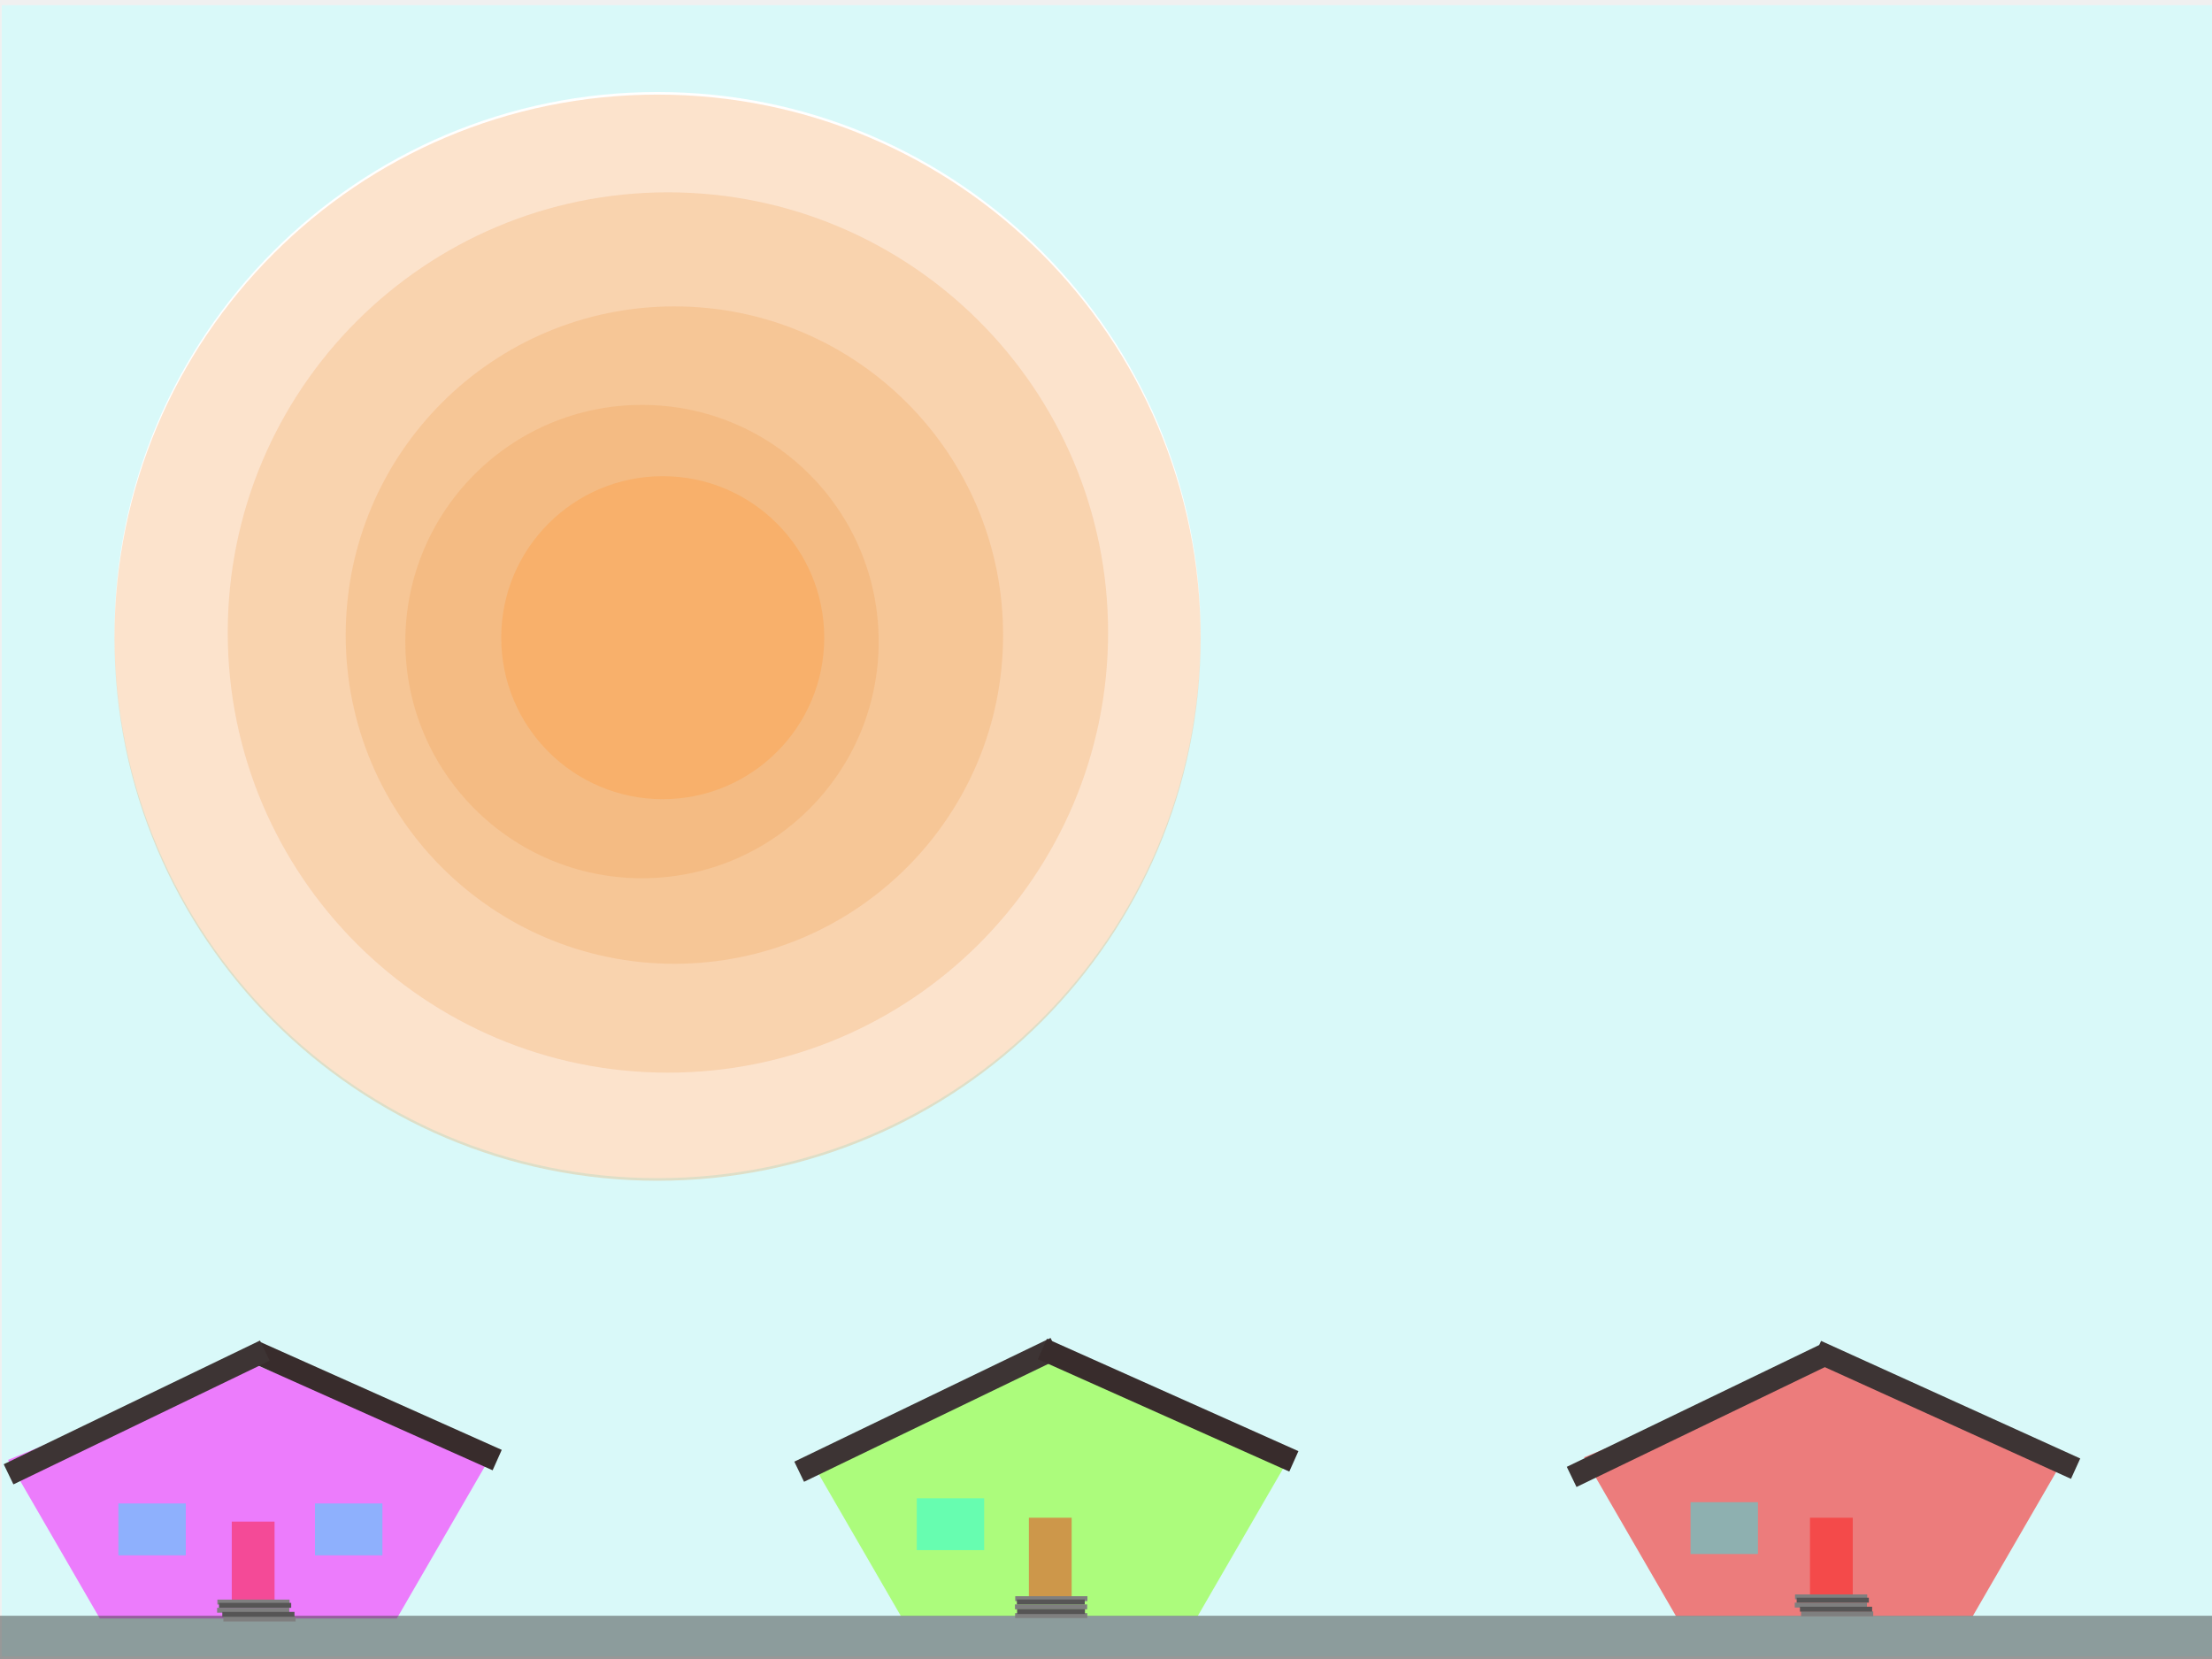
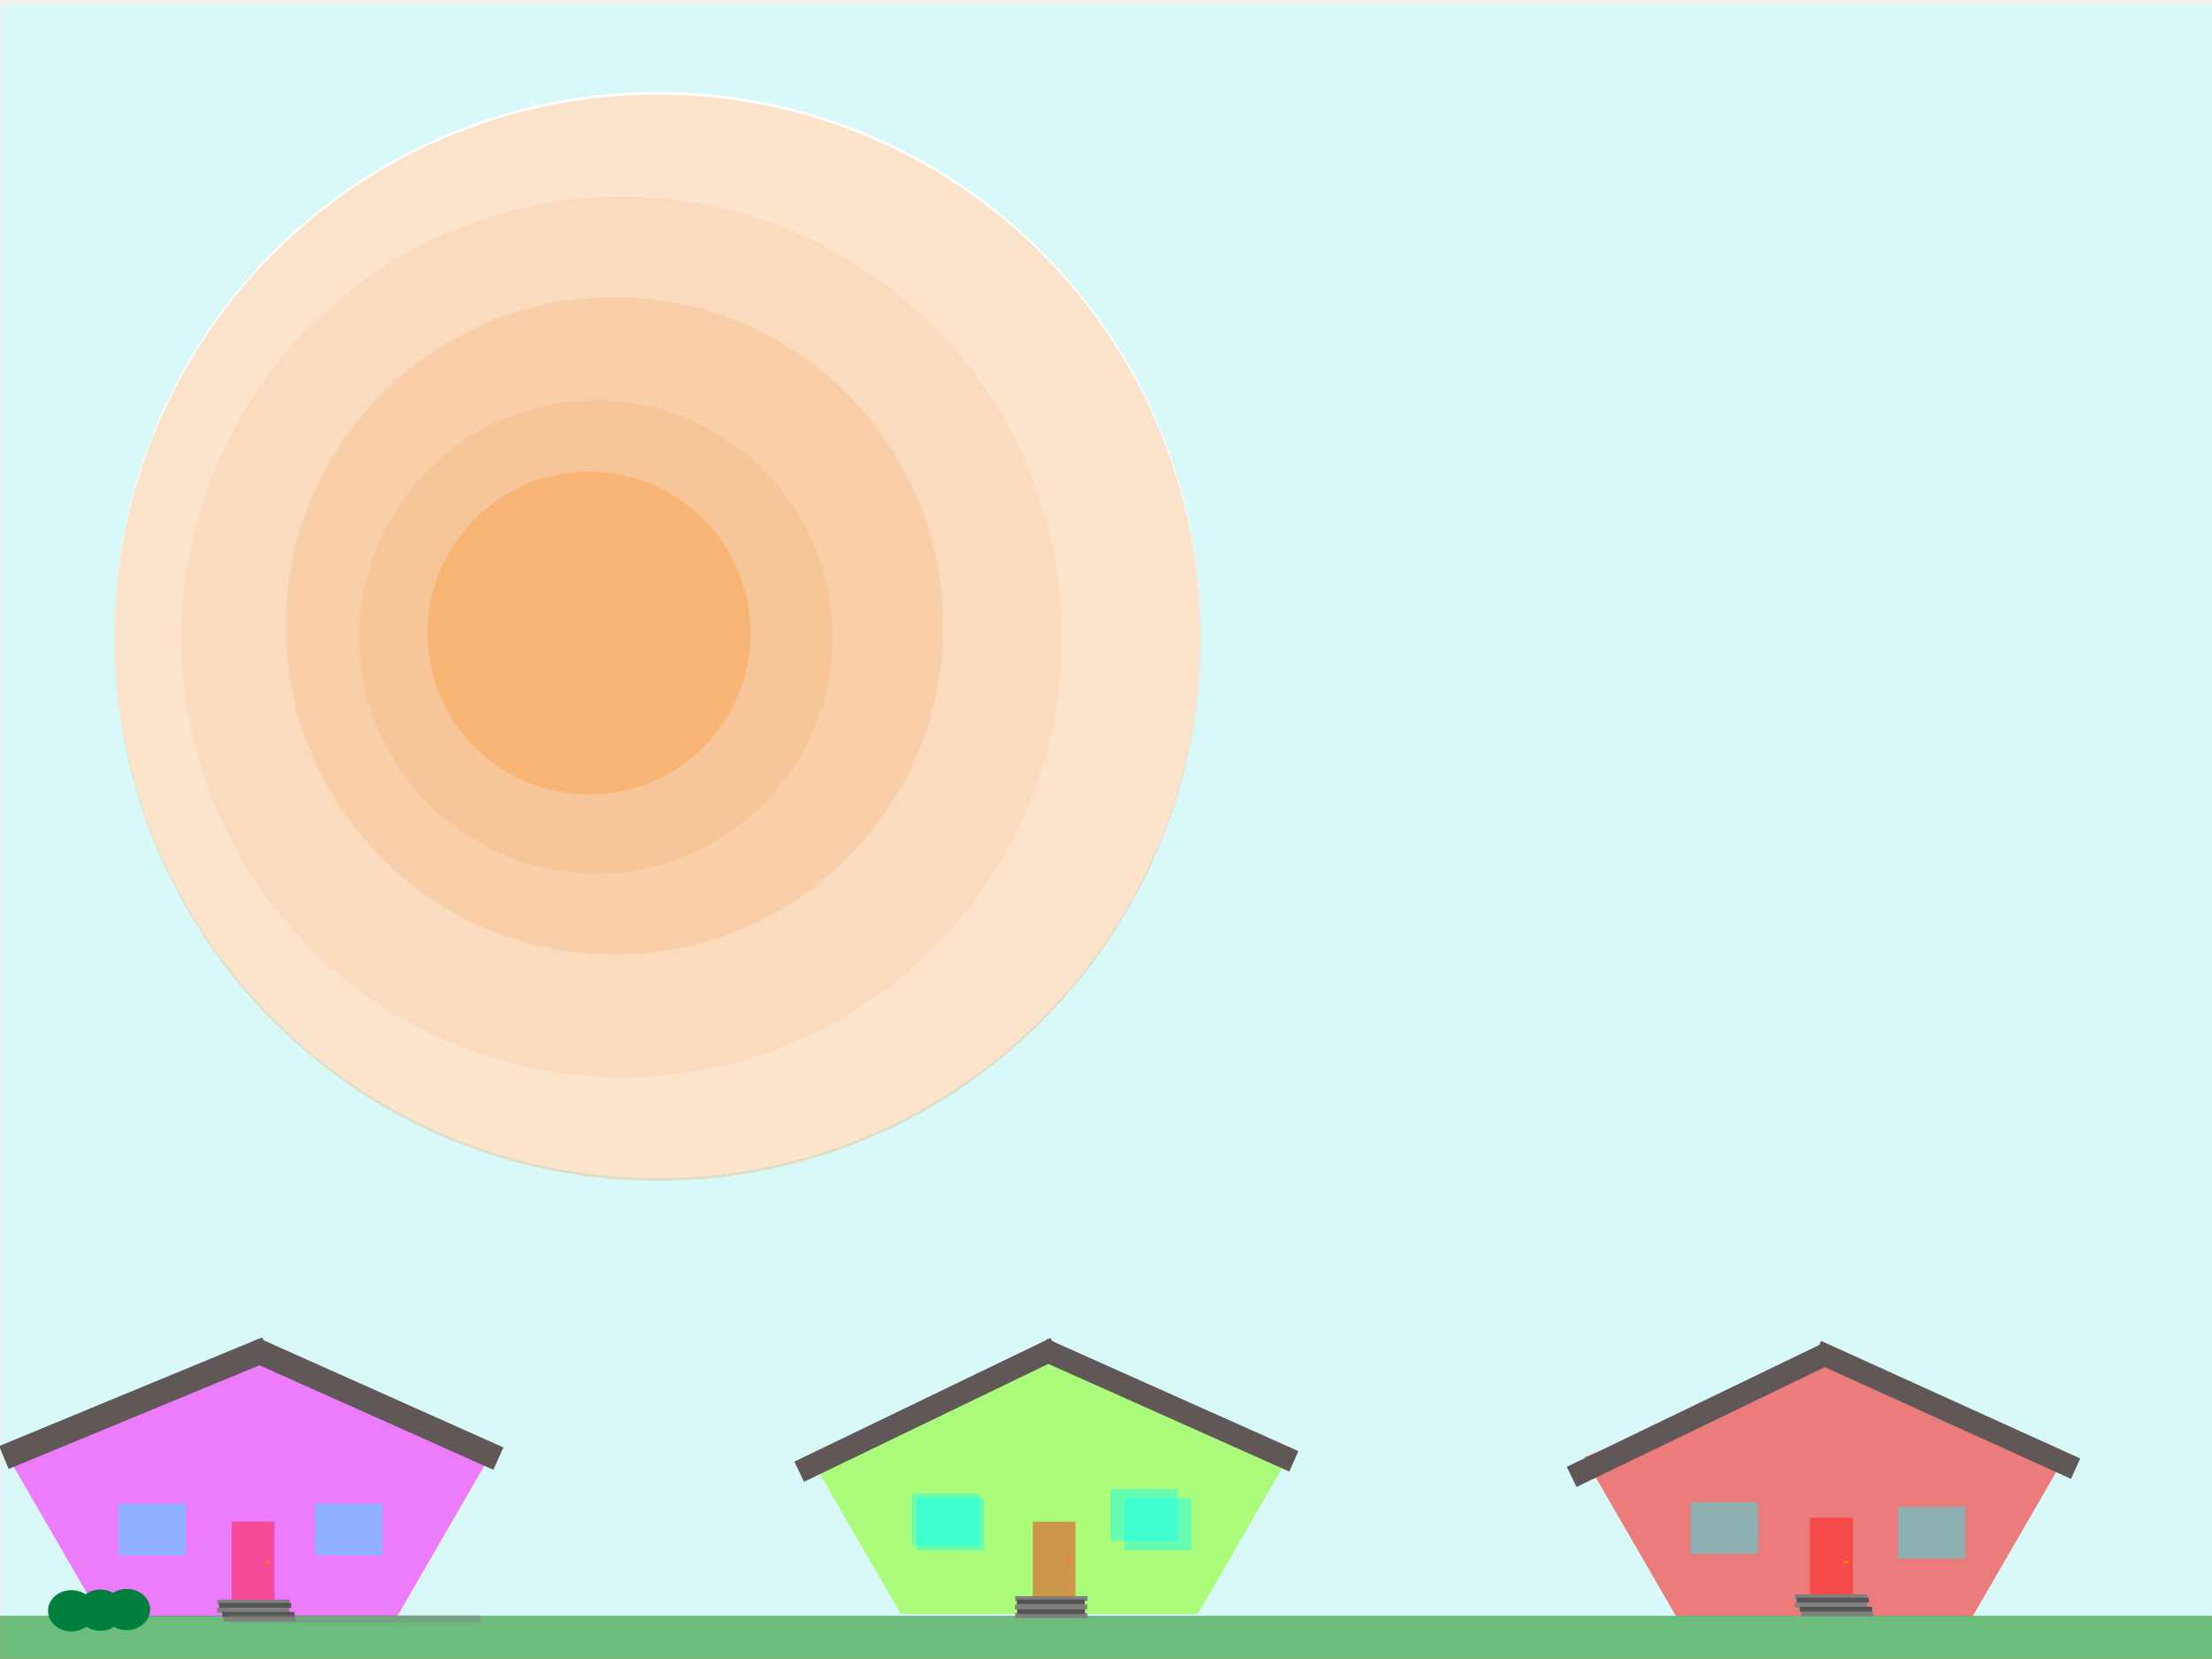
<svg xmlns="http://www.w3.org/2000/svg" width="640" height="480">
  <g>
-     <rect stroke="#000000" id="svg_57" height="477.75" width="640.5" y="1.5" x="0.5" stroke-linecap="null" stroke-linejoin="null" stroke-dasharray="null" stroke-width="0" fill="#d9f9f9" />
-     <circle id="svg_56" stroke="#000000" r="157.129" cy="183.75" cx="190.25" stroke-linecap="null" stroke-linejoin="null" stroke-dasharray="null" stroke-width="0" fill="#ffffff" />
-     <ellipse id="svg_8" cy="210" cx="252.5" stroke-linecap="null" stroke-linejoin="null" stroke-dasharray="null" stroke-width="3" stroke="#000000" fill="#000000" />
-     <circle opacity="0.2" stroke="#000000" id="svg_31" r="157.129" cy="184.5" cx="190.25" stroke-linecap="null" stroke-linejoin="null" stroke-dasharray="null" stroke-width="0" fill="#f27100" />
-     <polygon opacity="0.2" strokeWidth="0" strokecolor="#000000" fill="#f9b87a" edge="0" orient="x" sides="5" shape="regularPoly" id="svg_40" cy="81.75" cx="-4.75" />
-     <polygon opacity="0.2" strokeWidth="0" strokecolor="none" fill="#f9b87a" edge="0" orient="x" sides="5" shape="regularPoly" id="svg_41" cy="94.5" cx="80" />
-     <circle id="svg_51" r="127.354" cy="183" cx="193.25" opacity="0.2" stroke-linecap="null" stroke-linejoin="null" stroke-dasharray="null" stroke-width="0" stroke="#000000" fill="#ed9038" />
-     <circle stroke="#000000" id="svg_52" r="95.104" cy="183.75" cx="195.125" opacity="0.2" stroke-linecap="null" stroke-linejoin="null" stroke-dasharray="null" stroke-width="0" fill="#ed9038" />
-     <circle stroke="#000000" id="svg_53" r="68.479" cy="185.625" cx="185.75" opacity="0.2" stroke-linecap="null" stroke-linejoin="null" stroke-dasharray="null" stroke-width="0" fill="#ed9038" />
-     <circle stroke="#000000" id="svg_54" r="46.729" cy="184.5" cx="191.75" opacity="0.5" stroke-linecap="null" stroke-linejoin="null" stroke-dasharray="null" stroke-width="0" fill="#fca553" />
-     <path stroke="#000000" id="svg_58" d="m234.072,421.644l69.525,-28.361l69.525,28.361l-26.556,45.889l-85.938,0l-26.556,-45.889z" opacity="0.5" stroke-linecap="null" stroke-linejoin="null" stroke-dasharray="null" stroke-width="0" fill="#7fff00" />
-     <path id="svg_59" stroke="#000000" d="m458.322,421.644l69.525,-28.361l69.525,28.361l-26.556,45.889l-85.938,0l-26.556,-45.889z" opacity="0.5" stroke-linecap="null" stroke-linejoin="null" stroke-dasharray="null" stroke-width="0" fill="#ff0000" />
-     <path id="svg_60" stroke="#000000" d="m2.322,422.394l69.525,-28.361l69.525,28.361l-26.556,45.889l-85.938,0l-26.556,-45.889z" opacity="0.5" stroke-linecap="null" stroke-linejoin="null" stroke-dasharray="null" stroke-width="0" fill="#ff00ff" />
-     <rect id="svg_61" height="12.75" width="645.75" y="467.487" x="-1.551" opacity="0.5" stroke-linecap="null" stroke-linejoin="null" stroke-dasharray="null" stroke-width="0" stroke="#000000" fill="#3f3f3f" />
-     <rect stroke="#000000" transform="rotate(24.07551 108.7229,406.7512) " id="svg_62" height="6.472" width="76.952" y="403.515" x="70.247" stroke-linecap="null" stroke-linejoin="null" stroke-dasharray="null" stroke-width="0" fill="#382c2c" />
-     <rect stroke="#000000" id="svg_63" transform="rotate(-25.76399 39.55025,408.6705) " height="6.472" width="82.332" y="405.435" x="-1.616" stroke-linecap="null" stroke-linejoin="null" stroke-dasharray="null" stroke-width="0" fill="#3d3434" />
-     <rect id="svg_64" stroke="#000000" transform="rotate(-25.76399 268.3003,407.9205) " height="6.472" width="82.332" y="404.685" x="227.134" stroke-linecap="null" stroke-linejoin="null" stroke-dasharray="null" stroke-width="0" fill="#3d3434" />
-     <rect stroke="#000000" id="svg_66" transform="rotate(24.07551 337.9733,406.5599) " height="6.472" width="79.691" y="403.324" x="298.128" stroke-linecap="null" stroke-linejoin="null" stroke-dasharray="null" stroke-width="0" fill="#382c2c" />
-     <rect id="svg_67" stroke="#000000" transform="rotate(-25.76399 491.8003,409.4205) " height="6.472" width="82.332" y="406.185" x="450.634" stroke-linecap="null" stroke-linejoin="null" stroke-dasharray="null" stroke-width="0" fill="#3d3434" />
-     <rect id="svg_68" stroke="#000000" transform="rotate(24.4032 563.0503,407.9205) " height="6.472" width="82.332" y="404.685" x="521.884" stroke-linecap="null" stroke-linejoin="null" stroke-dasharray="null" stroke-width="0" fill="#3d3434" />
-     <rect opacity="0.4" stroke="#000000" id="svg_73" height="23.062" width="12.375" y="440.25" x="67.062" stroke-linecap="null" stroke-linejoin="null" stroke-dasharray="null" stroke-width="0" fill="#ff0000" />
-     <rect id="svg_74" opacity="0.4" stroke="#000000" height="23.062" width="12.375" y="439.125" x="297.687" stroke-linecap="null" stroke-linejoin="null" stroke-dasharray="null" stroke-width="0" fill="#ff0000" />
-     <rect id="svg_75" opacity="0.4" stroke="#000000" height="23.062" width="12.375" y="439.125" x="523.687" stroke-linecap="null" stroke-linejoin="null" stroke-dasharray="null" stroke-width="0" fill="#ff0000" />
-     <rect opacity="0.4" id="svg_77" height="15" width="19.5" y="435" x="34.25" stroke-linecap="null" stroke-linejoin="null" stroke-dasharray="null" stroke-width="0" stroke="#000000" fill="#00ffff" />
-     <rect id="svg_78" opacity="0.4" height="15" width="19.5" y="433.5" x="265.25" stroke-linecap="null" stroke-linejoin="null" stroke-dasharray="null" stroke-width="0" stroke="#000000" fill="#00ffff" />
-     <rect id="svg_79" opacity="0.4" height="15" width="19.5" y="434.625" x="489.125" stroke-linecap="null" stroke-linejoin="null" stroke-dasharray="null" stroke-width="0" stroke="#000000" fill="#00ffff" />
-     <rect stroke="#000000" id="svg_80" height="1.424" width="20.883" y="462.812" x="62.896" stroke-linecap="null" stroke-linejoin="null" stroke-dasharray="null" stroke-width="0" fill="#7f7f7f" />
-     <rect id="svg_81" stroke="#000000" height="1.424" width="20.883" y="465.185" x="62.817" stroke-linecap="null" stroke-linejoin="null" stroke-dasharray="null" stroke-width="0" fill="#7f7f7f" />
-     <rect id="svg_82" stroke="#000000" height="1.424" width="20.883" y="467.716" x="64.637" stroke-linecap="null" stroke-linejoin="null" stroke-dasharray="null" stroke-width="0" fill="#7f7f7f" />
-     <rect id="svg_83" stroke="#000000" height="1.424" width="20.883" y="463.761" x="63.371" stroke-linecap="null" stroke-linejoin="null" stroke-dasharray="null" stroke-width="0" fill="#565555" />
-     <rect id="svg_84" stroke="#000000" height="1.424" width="20.883" y="466.371" x="64.32" stroke-linecap="null" stroke-linejoin="null" stroke-dasharray="null" stroke-width="0" fill="#565555" />
-     <rect id="svg_85" stroke="#000000" height="1.424" width="20.883" y="461.829" x="293.741" stroke-linecap="null" stroke-linejoin="null" stroke-dasharray="null" stroke-width="0" fill="#7f7f7f" />
-     <rect id="svg_86" stroke="#000000" height="1.424" width="20.883" y="464.202" x="293.662" stroke-linecap="null" stroke-linejoin="null" stroke-dasharray="null" stroke-width="0" fill="#7f7f7f" />
-     <rect id="svg_87" stroke="#000000" height="1.424" width="20.883" y="466.734" x="293.702" stroke-linecap="null" stroke-linejoin="null" stroke-dasharray="null" stroke-width="0" fill="#7f7f7f" />
-     <rect stroke="#000000" id="svg_88" height="1.424" width="19.637" y="462.779" x="294.216" stroke-linecap="null" stroke-linejoin="null" stroke-dasharray="null" stroke-width="0" fill="#565555" />
-     <rect stroke="#000000" id="svg_89" height="1.424" width="19.637" y="465.567" x="294.275" stroke-linecap="null" stroke-linejoin="null" stroke-dasharray="null" stroke-width="0" fill="#565555" />
-     <rect id="svg_90" stroke="#000000" height="1.424" width="20.883" y="461.315" x="519.359" stroke-linecap="null" stroke-linejoin="null" stroke-dasharray="null" stroke-width="0" fill="#7f7f7f" />
-     <rect id="svg_91" stroke="#000000" height="1.424" width="20.883" y="463.688" x="519.28" stroke-linecap="null" stroke-linejoin="null" stroke-dasharray="null" stroke-width="0" fill="#7f7f7f" />
-     <rect id="svg_92" stroke="#000000" height="1.424" width="20.883" y="466.22" x="521.099" stroke-linecap="null" stroke-linejoin="null" stroke-dasharray="null" stroke-width="0" fill="#7f7f7f" />
-     <rect id="svg_93" stroke="#000000" height="1.424" width="20.883" y="462.264" x="519.833" stroke-linecap="null" stroke-linejoin="null" stroke-dasharray="null" stroke-width="0" fill="#565555" />
-     <rect id="svg_94" stroke="#000000" height="1.424" width="20.883" y="464.875" x="520.782" stroke-linecap="null" stroke-linejoin="null" stroke-dasharray="null" stroke-width="0" fill="#565555" />
-     <rect id="svg_96" opacity="0.4" height="15" width="19.5" y="435" x="91.139" stroke-linecap="null" stroke-linejoin="null" stroke-dasharray="null" stroke-width="0" stroke="#000000" fill="#00ffff" />
+     <rect fill="#d9f9f9" stroke-width="0" stroke-dasharray="null" stroke-linejoin="null" stroke-linecap="null" x="0.5" y="1.5" width="640.5" height="477.75" id="svg_57" stroke="#000000" />
+     <circle fill="#ffffff" stroke-width="0" stroke-dasharray="null" stroke-linejoin="null" stroke-linecap="null" cx="190.25" cy="183.75" r="157.129" stroke="#000000" id="svg_56" />
+     <ellipse fill="#000000" stroke="#000000" stroke-width="3" stroke-dasharray="null" stroke-linejoin="null" stroke-linecap="null" cx="252.5" cy="210" id="svg_8" />
+     <circle fill="#f27100" stroke-width="0" stroke-dasharray="null" stroke-linejoin="null" stroke-linecap="null" cx="190.25" cy="184.5" r="157.129" id="svg_31" stroke="#000000" opacity="0.2" />
+     <polygon id="svg_40" fill="#f9b87a" opacity="0.2" />
+     <polygon id="svg_41" fill="#f9b87a" opacity="0.2" />
+     <circle fill="#ed9038" stroke="#000000" stroke-width="0" stroke-dasharray="null" stroke-linejoin="null" stroke-linecap="null" opacity="0.1" cx="179.917" cy="184.333" r="127.354" id="svg_51" />
+     <circle fill="#ed9038" stroke-width="0" stroke-dasharray="null" stroke-linejoin="null" stroke-linecap="null" opacity="0.15" cx="177.792" cy="181.083" r="95.104" id="svg_52" stroke="#000000" />
+     <circle fill="#ed9038" stroke-width="0" stroke-dasharray="null" stroke-linejoin="null" stroke-linecap="null" opacity="0.15" cx="172.417" cy="184.292" r="68.479" id="svg_53" stroke="#000000" />
+     <circle fill="#fca553" stroke-width="0" stroke-dasharray="null" stroke-linejoin="null" stroke-linecap="null" opacity="0.5" cx="170.417" cy="183.167" r="46.729" id="svg_54" stroke="#000000" />
+     <path fill="#7fff00" stroke-width="0" stroke-dasharray="null" stroke-linejoin="null" stroke-linecap="null" opacity="0.5" d="m234.072,421.081l69.525,-28.361l69.525,28.361l-26.556,45.889l-85.938,0l-26.556,-45.889z" id="svg_58" stroke="#000000" />
+     <path fill="#ff0000" stroke-width="0" stroke-dasharray="null" stroke-linejoin="null" stroke-linecap="null" opacity="0.5" d="m458.322,421.644l69.525,-28.361l69.525,28.361l-26.556,45.889l-85.938,0l-26.556,-45.889z" stroke="#000000" id="svg_59" />
+     <path fill="#ff00ff" stroke-width="0" stroke-dasharray="null" stroke-linejoin="null" stroke-linecap="null" opacity="0.5" d="m2.44,421.741l69.525,-28.361l69.525,28.361l-26.556,45.889l-85.938,0l-26.556,-45.889z" stroke="#000000" id="svg_60" />
+     <rect fill="#007f00" stroke="#000000" stroke-width="0" stroke-dasharray="null" stroke-linejoin="null" stroke-linecap="null" opacity="0.5" x="-0.285" y="467.487" width="645.75" height="12.75" id="svg_61" />
+     <rect stroke="#000000" fill="#605757" stroke-width="0" stroke-dasharray="null" stroke-linejoin="null" stroke-linecap="null" x="70.594" y="402.776" width="76.952" height="7.099" id="svg_62" transform="rotate(24.07551 109.0696,406.3255) " />
+     <rect stroke="#000000" fill="#605757" stroke-width="0" stroke-dasharray="null" stroke-linejoin="null" stroke-linecap="null" x="-1.986" y="402.392" width="82.332" height="7.168" transform="rotate(-22.45998 39.18002,405.9759) " id="svg_63" />
+     <rect fill="#605757" stroke-width="0" stroke-dasharray="null" stroke-linejoin="null" stroke-linecap="null" x="227.134" y="404.685" width="82.332" height="6.472" transform="rotate(-25.76399 268.3003,407.9205) " stroke="#000000" id="svg_64" />
+     <rect fill="#605757" stroke-width="0" stroke-dasharray="null" stroke-linejoin="null" stroke-linecap="null" x="298.128" y="403.324" width="79.691" height="6.472" transform="rotate(24.07551 337.9733,406.5599) " id="svg_66" stroke="#000000" />
+     <rect fill="#605757" stroke-width="0" stroke-dasharray="null" stroke-linejoin="null" stroke-linecap="null" x="450.634" y="406.185" width="82.332" height="6.472" transform="rotate(-25.76399 491.8003,409.4205) " stroke="#605757" id="svg_67" />
+     <rect fill="#605757" stroke-width="0" stroke-dasharray="null" stroke-linejoin="null" stroke-linecap="null" x="521.884" y="404.685" width="82.332" height="6.472" transform="rotate(24.4032 563.0503,407.9205) " stroke="#000000" id="svg_68" />
+     <rect fill="#ff0000" stroke-width="0" stroke-dasharray="null" stroke-linejoin="null" stroke-linecap="null" x="67.062" y="440.25" width="12.375" height="23.062" id="svg_73" stroke="#000000" opacity="0.4" />
+     <rect fill="#ff0000" stroke-width="0" stroke-dasharray="null" stroke-linejoin="null" stroke-linecap="null" x="298.812" y="440.25" width="12.375" height="23.062" stroke="#000000" opacity="0.4" id="svg_74" />
+     <rect fill="#ff0000" stroke-width="0" stroke-dasharray="null" stroke-linejoin="null" stroke-linecap="null" x="523.687" y="439.125" width="12.375" height="23.062" stroke="#000000" opacity="0.4" id="svg_75" />
+     <rect fill="#00ffff" stroke="#000000" stroke-width="0" stroke-dasharray="null" stroke-linejoin="null" stroke-linecap="null" x="34.25" y="435" width="19.5" height="15" id="svg_77" opacity="0.4" />
+     <rect fill="#00ffff" stroke="#000000" stroke-width="0" stroke-dasharray="null" stroke-linejoin="null" stroke-linecap="null" x="265.25" y="433.5" width="19.5" height="15" opacity="0.4" id="svg_78" />
+     <rect fill="#00ffff" stroke="#000000" stroke-width="0" stroke-dasharray="null" stroke-linejoin="null" stroke-linecap="null" x="489.125" y="434.625" width="19.5" height="15" opacity="0.4" id="svg_79" />
+     <rect fill="#7f7f7f" stroke-width="0" stroke-dasharray="null" stroke-linejoin="null" stroke-linecap="null" x="62.896" y="462.812" width="20.883" height="1.424" id="svg_80" stroke="#000000" />
+     <rect fill="#7f7f7f" stroke-width="0" stroke-dasharray="null" stroke-linejoin="null" stroke-linecap="null" x="62.817" y="465.185" width="20.883" height="1.424" stroke="#000000" id="svg_81" />
+     <rect fill="#7f7f7f" stroke-width="0" stroke-dasharray="null" stroke-linejoin="null" stroke-linecap="null" x="64.637" y="467.716" width="20.883" height="1.424" stroke="#000000" id="svg_82" />
+     <rect fill="#565555" stroke-width="0" stroke-dasharray="null" stroke-linejoin="null" stroke-linecap="null" x="63.371" y="463.761" width="20.883" height="1.424" stroke="#000000" id="svg_83" />
+     <rect fill="#565555" stroke-width="0" stroke-dasharray="null" stroke-linejoin="null" stroke-linecap="null" x="64.32" y="466.371" width="20.883" height="1.424" stroke="#000000" id="svg_84" />
+     <rect fill="#7f7f7f" stroke-width="0" stroke-dasharray="null" stroke-linejoin="null" stroke-linecap="null" x="293.741" y="461.829" width="20.883" height="1.424" stroke="#000000" id="svg_85" />
+     <rect fill="#7f7f7f" stroke-width="0" stroke-dasharray="null" stroke-linejoin="null" stroke-linecap="null" x="293.662" y="464.202" width="20.883" height="1.424" stroke="#000000" id="svg_86" />
+     <rect fill="#7f7f7f" stroke-width="0" stroke-dasharray="null" stroke-linejoin="null" stroke-linecap="null" x="293.702" y="466.734" width="20.883" height="1.424" stroke="#000000" id="svg_87" />
+     <rect fill="#565555" stroke-width="0" stroke-dasharray="null" stroke-linejoin="null" stroke-linecap="null" x="294.216" y="462.779" width="19.637" height="1.424" id="svg_88" stroke="#000000" />
+     <rect fill="#565555" stroke-width="0" stroke-dasharray="null" stroke-linejoin="null" stroke-linecap="null" x="294.275" y="465.567" width="19.637" height="1.424" id="svg_89" stroke="#000000" />
+     <rect fill="#7f7f7f" stroke-width="0" stroke-dasharray="null" stroke-linejoin="null" stroke-linecap="null" x="519.359" y="461.315" width="20.883" height="1.424" stroke="#000000" id="svg_90" />
+     <rect fill="#7f7f7f" stroke-width="0" stroke-dasharray="null" stroke-linejoin="null" stroke-linecap="null" x="519.28" y="463.688" width="20.883" height="1.424" stroke="#000000" id="svg_91" />
+     <rect fill="#7f7f7f" stroke-width="0" stroke-dasharray="null" stroke-linejoin="null" stroke-linecap="null" x="521.099" y="466.22" width="20.883" height="1.424" stroke="#000000" id="svg_92" />
+     <rect fill="#565555" stroke-width="0" stroke-dasharray="null" stroke-linejoin="null" stroke-linecap="null" x="519.833" y="462.264" width="20.883" height="1.424" stroke="#000000" id="svg_93" />
+     <rect fill="#565555" stroke-width="0" stroke-dasharray="null" stroke-linejoin="null" stroke-linecap="null" x="520.782" y="464.875" width="20.883" height="1.424" stroke="#000000" id="svg_94" />
+     <rect fill="#00ffff" stroke="#000000" stroke-width="0" stroke-dasharray="null" stroke-linejoin="null" stroke-linecap="null" x="91.139" y="435" width="19.5" height="15" opacity="0.4" id="svg_96" />
+     <rect id="svg_1" fill="#00ffff" stroke="#000000" stroke-width="0" stroke-dasharray="null" stroke-linejoin="null" stroke-linecap="null" x="263.917" y="432.167" width="19.5" height="15" opacity="0.4" />
+     <rect id="svg_2" fill="#00ffff" stroke="#000000" stroke-width="0" stroke-dasharray="null" stroke-linejoin="null" stroke-linecap="null" x="325.25" y="433.5" width="19.5" height="15" opacity="0.4" />
+     <rect id="svg_3" fill="#00ffff" stroke="#000000" stroke-width="0" stroke-dasharray="null" stroke-linejoin="null" stroke-linecap="null" x="321.25" y="430.833" width="19.5" height="15" opacity="0.4" />
+     <rect id="svg_4" fill="#00ffff" stroke="#000000" stroke-width="0" stroke-dasharray="null" stroke-linejoin="null" stroke-linecap="null" x="549.125" y="435.958" width="19.5" height="15" opacity="0.4" />
+     <ellipse stroke="#000000" ry="0.532" rx="0.294" id="svg_19" cy="452.032" cx="77.456" stroke-linecap="null" stroke-linejoin="null" stroke-dasharray="null" stroke-width="0" fill="#ff7f00" />
+     <ellipse id="svg_20" cy="420" cx="90.687" stroke-linecap="null" stroke-linejoin="null" stroke-dasharray="null" stroke-width="0" stroke="#000000" fill="#ff7f00" />
+     <ellipse stroke="#000000" id="svg_23" ry="0.492" rx="0.334" cy="451.43" cx="309.166" stroke-linecap="null" stroke-linejoin="null" stroke-dasharray="null" stroke-width="0" fill="#ff7f00" />
+     <ellipse stroke="#000000" id="svg_24" ry="0.382" rx="0.813" cy="451.944" cx="534.249" stroke-linecap="null" stroke-linejoin="null" stroke-dasharray="null" stroke-width="0" fill="#ff7f00" />
+     <ellipse stroke="#000000" ry="5.962" rx="6.763" id="svg_25" cy="466.045" cx="20.656" stroke-linecap="null" stroke-linejoin="null" stroke-dasharray="null" stroke-width="0" fill="#007f3f" />
+     <ellipse id="svg_26" cy="447.09" cx="19.054" stroke-linecap="null" stroke-linejoin="null" stroke-dasharray="null" stroke-width="0" stroke="#000000" fill="#007f3f" />
+     <ellipse id="svg_27" stroke="#000000" ry="5.962" rx="6.763" cy="465.867" cx="29.021" stroke-linecap="null" stroke-linejoin="null" stroke-dasharray="null" stroke-width="0" fill="#007f3f" />
+     <ellipse id="svg_28" stroke="#000000" ry="5.962" rx="6.763" cy="465.689" cx="36.674" stroke-linecap="null" stroke-linejoin="null" stroke-dasharray="null" stroke-width="0" fill="#007f3f" />
+     <rect opacity="0.4" stroke="#000000" id="svg_29" height="2.215" width="72.773" y="467.32" x="66.219" stroke-linecap="null" stroke-linejoin="null" stroke-dasharray="null" stroke-width="0" fill="#7f7f7f" />
  </g>
</svg>
